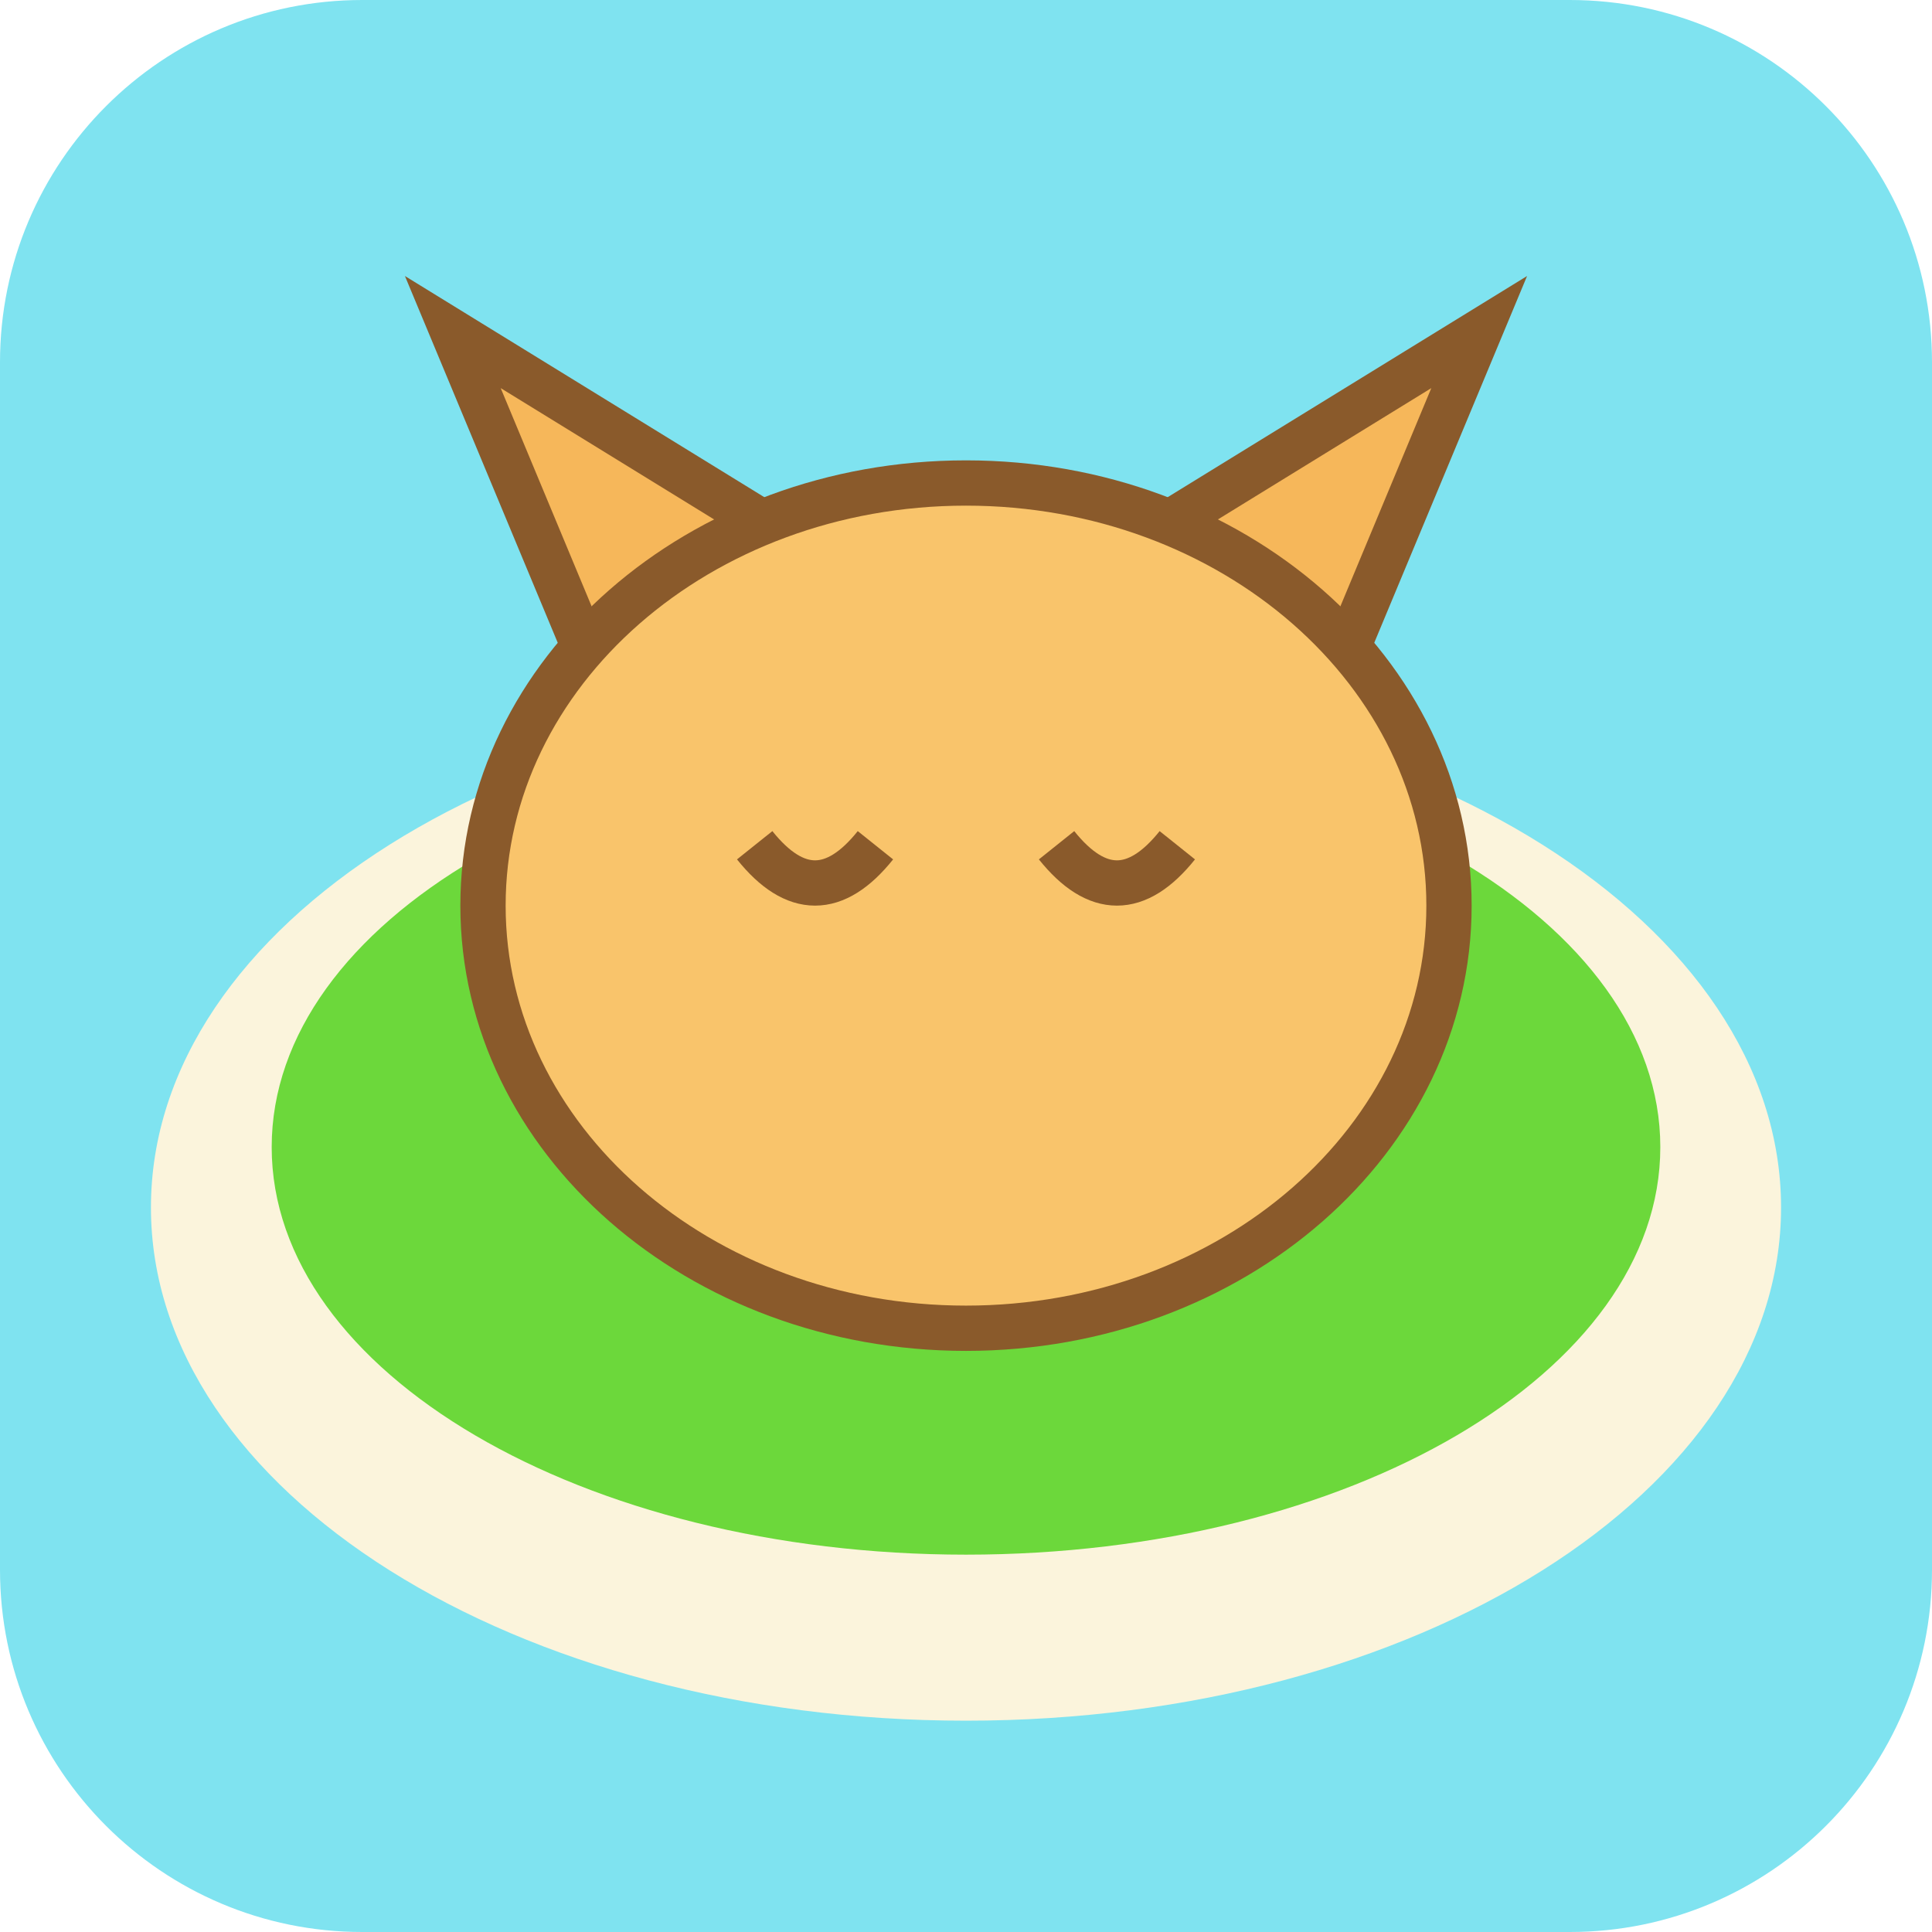
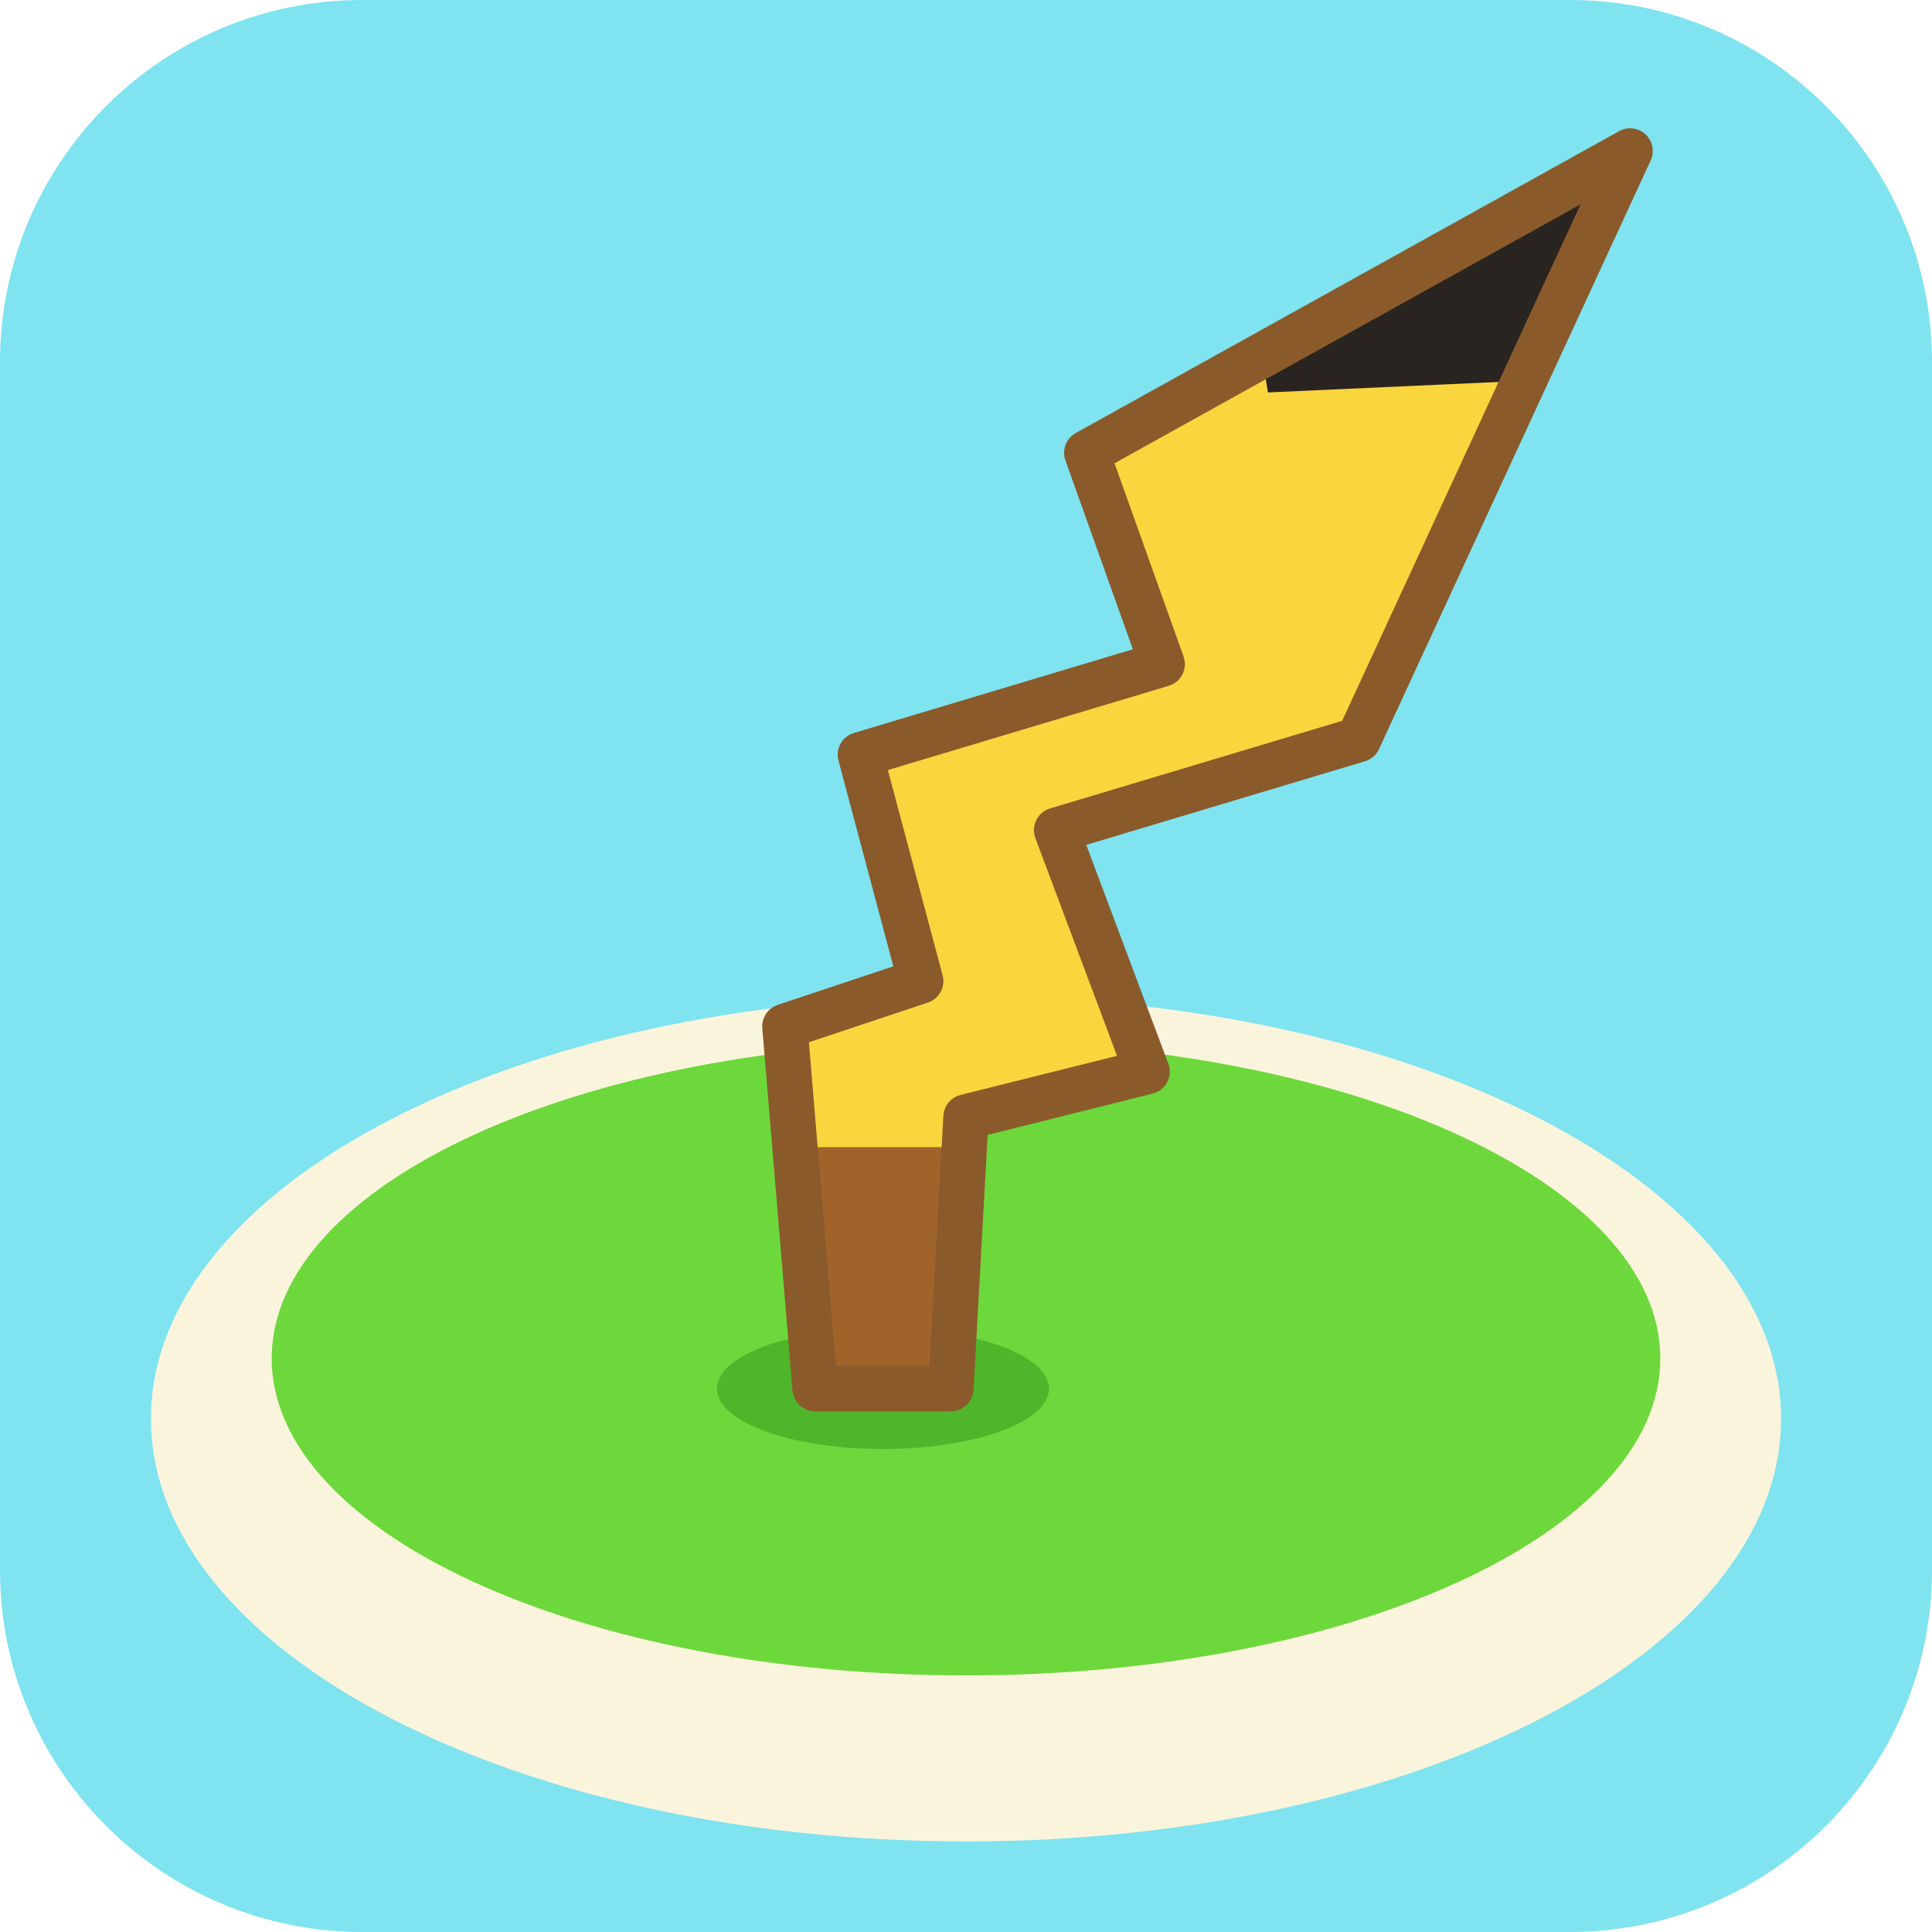
<svg xmlns="http://www.w3.org/2000/svg" width="128" height="128" viewBox="0 0 128 128">
+   <defs>
+     <polygon id="t" points="54,92 63,92 64,74 76,71 70,55 90,49 108,10 72,30 77,44 57,50 61,65 52,68" />
+     <clipPath id="b">
+       <rect x="0" y="76" width="128" height="52" />
+     </clipPath>
+     <clipPath id="k">
+       <polygon points="80,0 128,0 128,24 84,26" />
+     </clipPath>
+   </defs>
  <rect width="128" height="128" rx="24" fill="#7fe3f0" />
-   <ellipse cx="64" cy="80" rx="54" ry="34" fill="#fbf4dc" />
-   <ellipse cx="64" cy="76" rx="46" ry="27" fill="#6cd83b" />
-   <polygon points="40,46 30,22 56,38" fill="#f6b75a" stroke="#8a5a2b" stroke-width="3" />
-   <polygon points="88,46 98,22 72,38" fill="#f6b75a" stroke="#8a5a2b" stroke-width="3" />
-   <ellipse cx="64" cy="60" rx="32" ry="28" fill="#f9c46b" stroke="#8a5a2b" stroke-width="3" />
-   <path d="M50 56 q4 5 8 0 M70 56 q4 5 8 0" stroke="#8a5a2b" stroke-width="3" fill="none" />
+   <ellipse cx="64" cy="94" rx="54" ry="28" fill="#fbf4dc" />
+   <ellipse cx="64" cy="90" rx="46" ry="21" fill="#6cd83b" />
+   <ellipse cx="58.5" cy="92" rx="11" ry="4" fill="#4fb52a" />
+   <use href="#t" fill="#f9d53e" />
+   <use href="#t" fill="#a0642a" clip-path="url(#b)" />
+   <use href="#t" fill="#2a2420" clip-path="url(#k)" />
+   <use href="#t" fill="none" stroke="#8a5a2b" stroke-width="3" stroke-linejoin="round" />
</svg>
